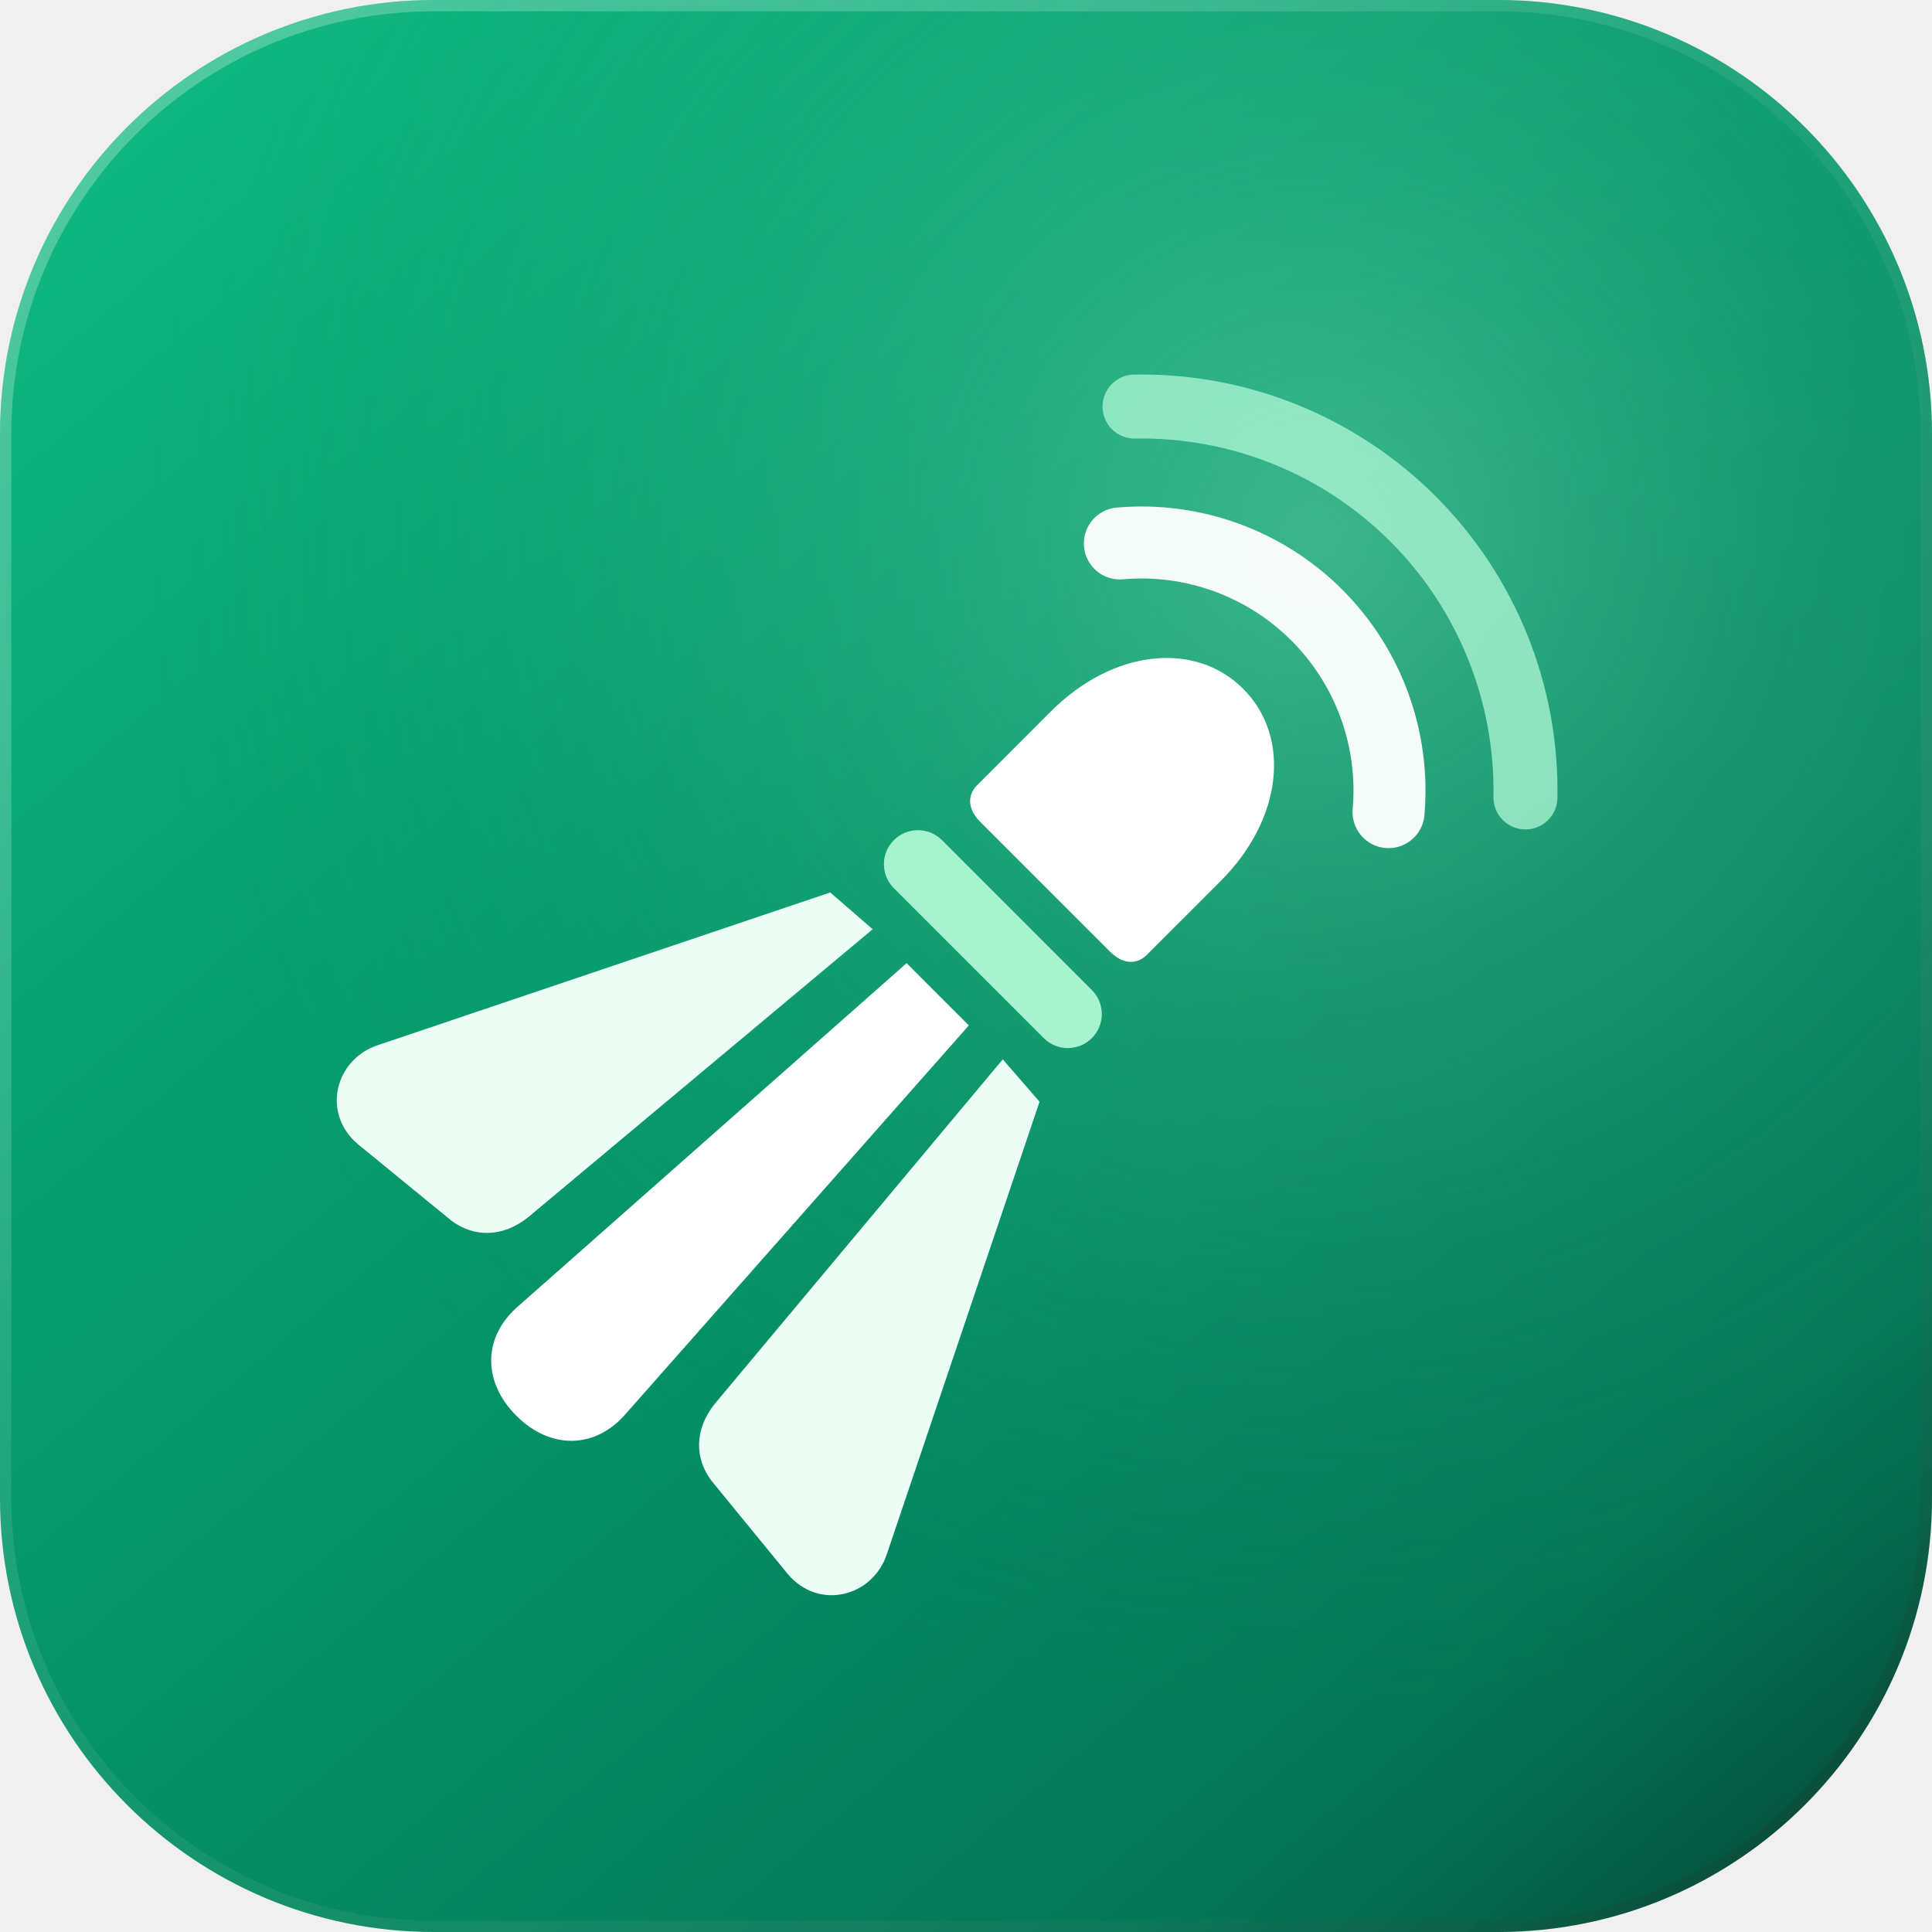
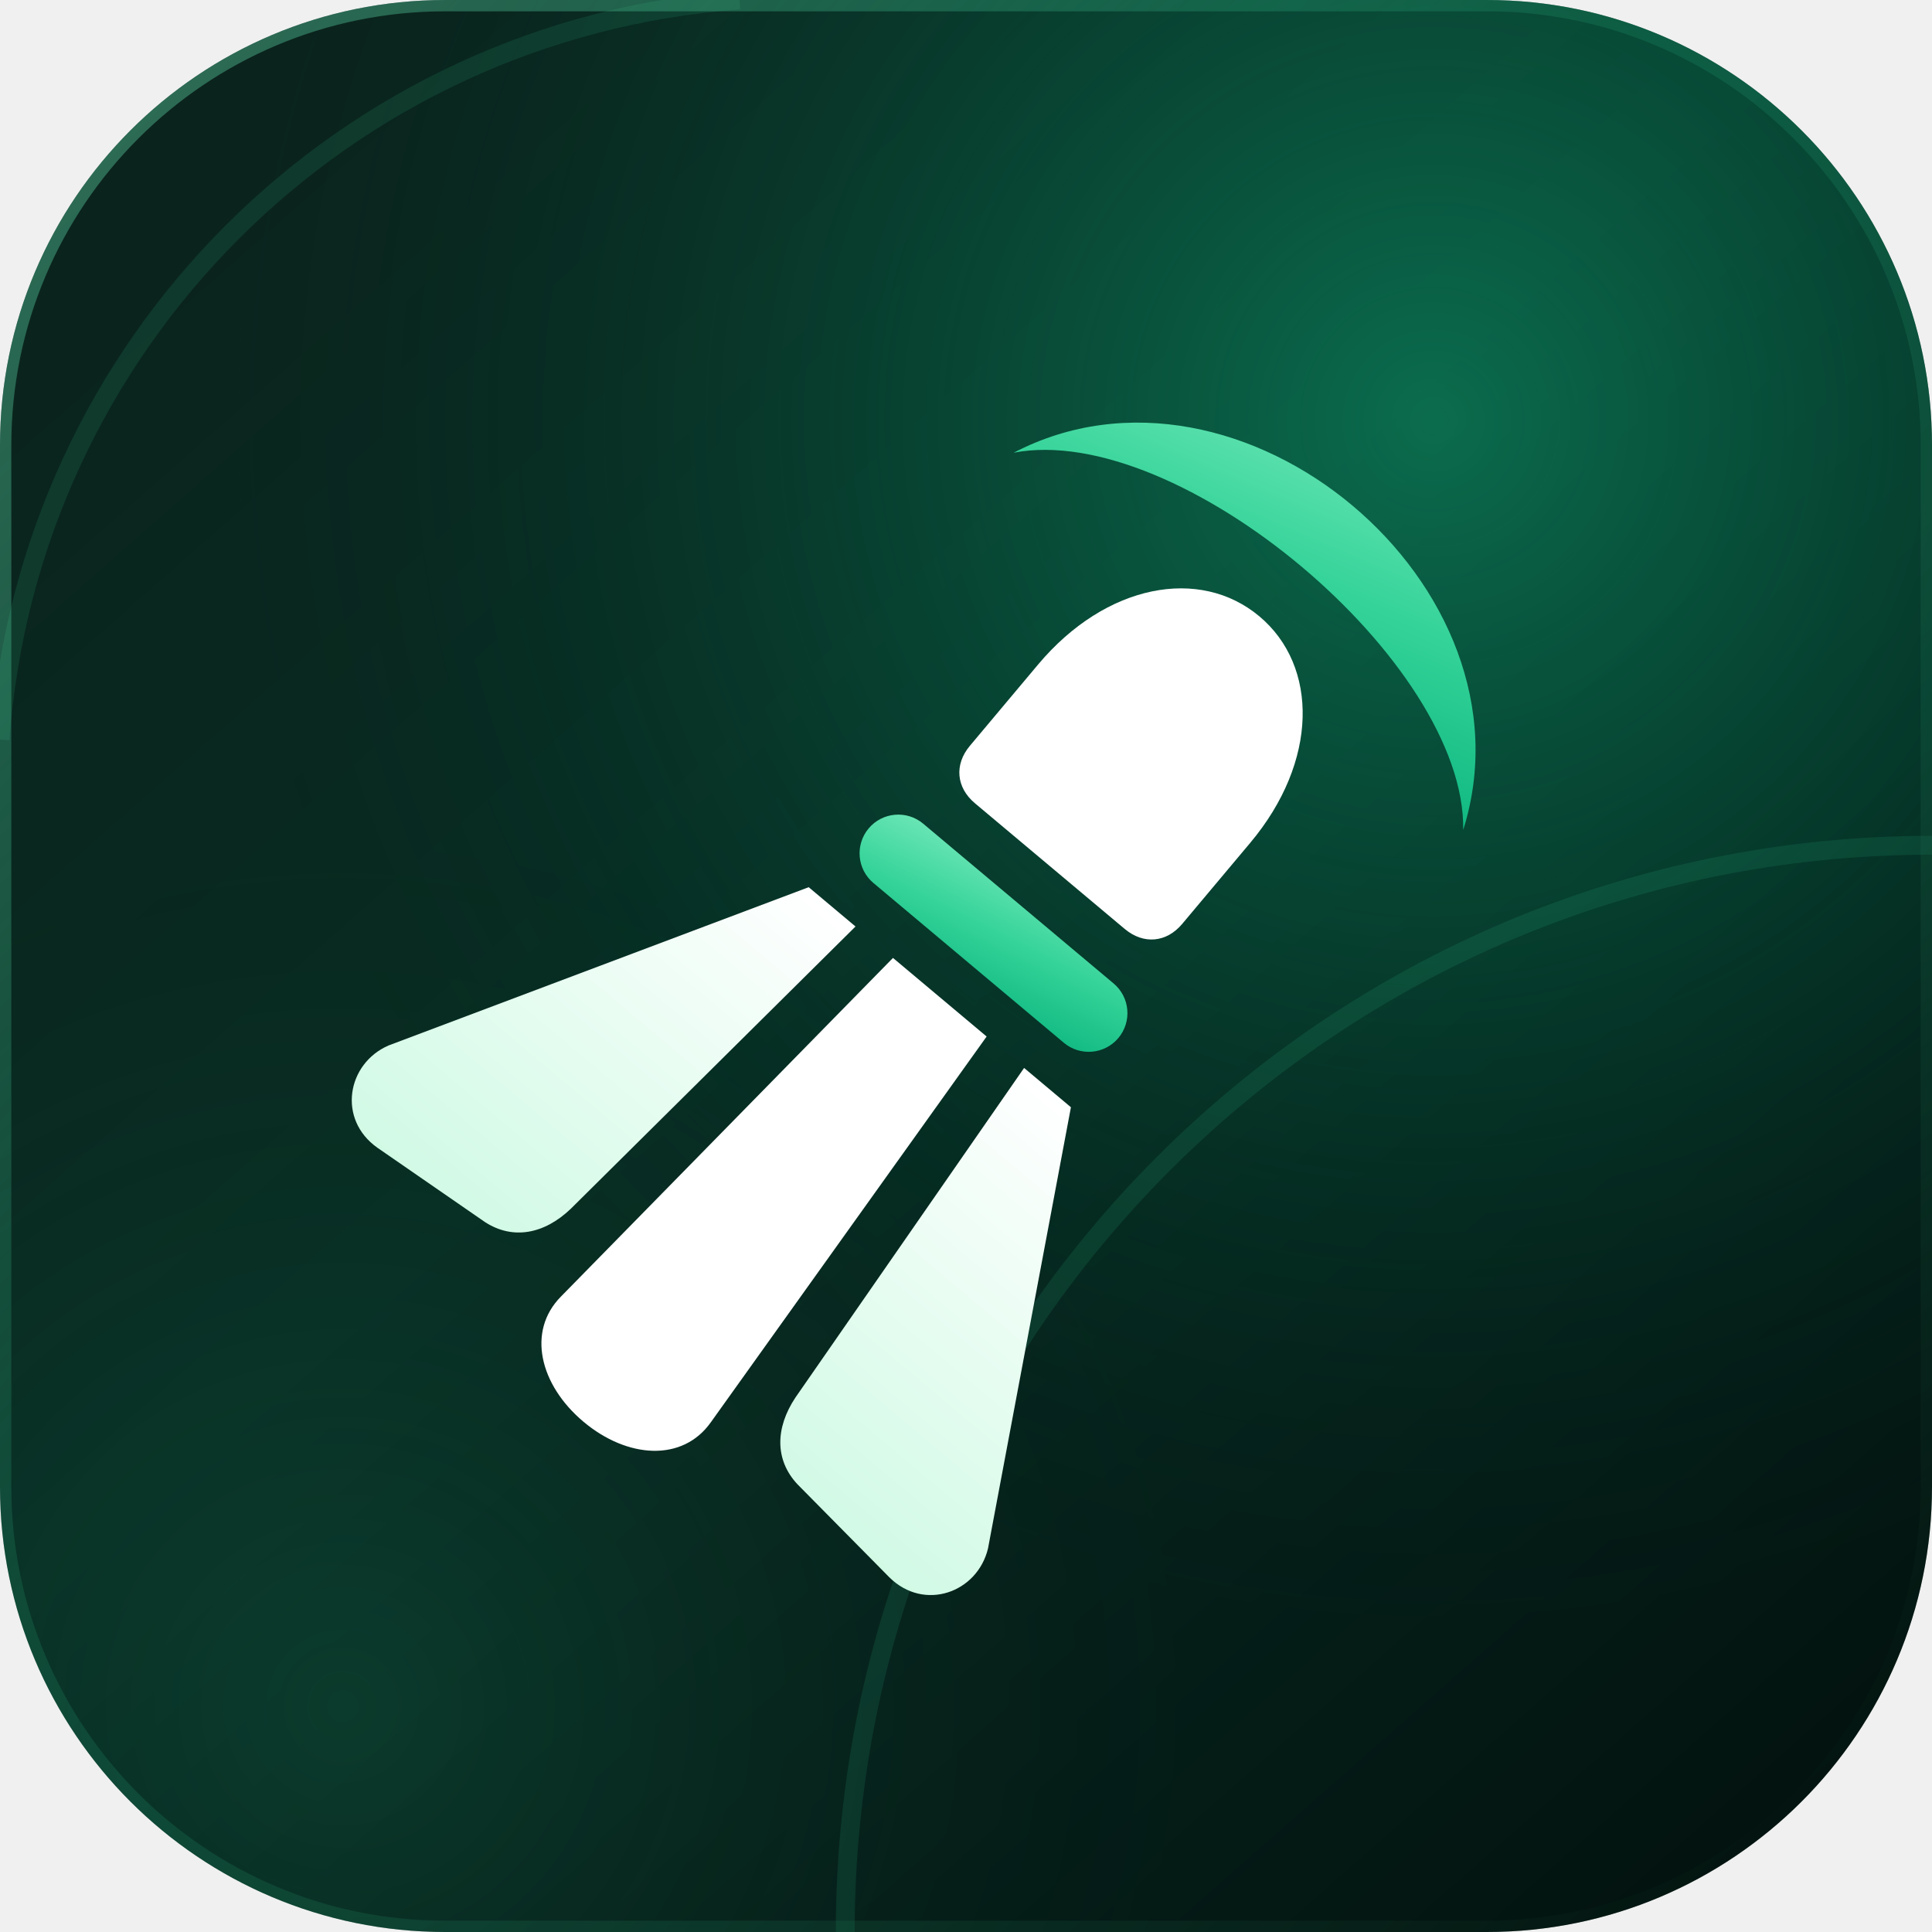
<svg xmlns="http://www.w3.org/2000/svg" viewBox="0 0 512 512">
  <defs>
-     <linearGradient id="cp-bg" x1="0.08" y1="0" x2="0.92" y2="1">
-       <stop offset="0%" stop-color="#10b981" />
-       <stop offset="46%" stop-color="#059669" />
-       <stop offset="84%" stop-color="#047857" />
-       <stop offset="100%" stop-color="#064e3b" />
+     <linearGradient id="cp-bg" x1="0.06" y1="0" x2="0.94" y2="1">
+       <stop offset="0%" stop-color="#0b221c" />
+       <stop offset="44%" stop-color="#072c22" />
+       <stop offset="82%" stop-color="#041a15" />
+       <stop offset="100%" stop-color="#03110e" />
    </linearGradient>
-     <radialGradient id="cp-gl" cx="68%" cy="28%" r="60%">
-       <stop offset="0%" stop-color="#a7f3d0" stop-opacity="0.34" />
-       <stop offset="100%" stop-color="#059669" stop-opacity="0" />
+     <radialGradient id="cp-gl" cx="74%" cy="22%" r="64%">
+       <stop offset="0%" stop-color="#10b981" stop-opacity="0.46" />
+       <stop offset="52%" stop-color="#059669" stop-opacity="0.16" />
+       <stop offset="100%" stop-color="#041a15" stop-opacity="0" />
    </radialGradient>
+     <radialGradient id="cp-gl2" cx="18%" cy="88%" r="48%">
+       <stop offset="0%" stop-color="#34d399" stop-opacity="0.12" />
+       <stop offset="100%" stop-color="#03110e" stop-opacity="0" />
+     </radialGradient>
+     <linearGradient id="cp-ac" x1="0" y1="0" x2="1" y2="1">
+       <stop offset="0%" stop-color="#6ee7b7" />
+       <stop offset="50%" stop-color="#34d399" />
+       <stop offset="100%" stop-color="#10b981" />
+     </linearGradient>
+     <linearGradient id="cp-ft" x1="0" y1="0" x2="0" y2="1">
+       <stop offset="0%" stop-color="#ffffff" />
+       <stop offset="100%" stop-color="#d1fae5" />
+     </linearGradient>
    <linearGradient id="cp-rim" x1="0" y1="0" x2="1" y2="1">
-       <stop offset="0%" stop-color="#ffffff" stop-opacity="0.30" />
-       <stop offset="50%" stop-color="#ffffff" stop-opacity="0.06" />
-       <stop offset="100%" stop-color="#000000" stop-opacity="0.16" />
+       <stop offset="0%" stop-color="#6ee7b7" stop-opacity="0.42" />
+       <stop offset="42%" stop-color="#34d399" stop-opacity="0.14" />
+       <stop offset="100%" stop-color="#000000" stop-opacity="0.32" />
    </linearGradient>
    <clipPath id="cp-cl">
-       <rect width="512" height="512" rx="115" />
+       <rect width="512" height="512" rx="118" />
    </clipPath>
  </defs>
  <g clip-path="url(#cp-cl)">
    <rect width="512" height="512" fill="url(#cp-bg)" />
    <rect width="512" height="512" fill="url(#cp-gl)" />
-     <rect x="1.5" y="1.5" width="509" height="509" rx="113.5" fill="none" stroke="url(#cp-rim)" stroke-width="3" />
-     <g transform="translate(256 256) rotate(45) scale(1.06) translate(0 -10)">
-       <g fill="none" stroke-linecap="round">
-         <path d="M -47.5 -91.9 A 62 62 0 0 1 47.5 -91.9" stroke="#ffffff" stroke-width="18" stroke-opacity="0.95" />
-         <path d="M -69.1 -118.7 A 96 96 0 0 1 69.1 -118.7" stroke="#a7f3d0" stroke-width="16" stroke-opacity="0.8" />
-       </g>
-       <g>
-         <path d="M -30 -24 L -30 -50 C -30 -72 -17 -88 0 -88 C 17 -88 30 -72 30 -50 L 30 -24 C 30 -20 27 -18 23 -18 L -23 -18 C -27 -18 -30 -20 -30 -24 Z" fill="#ffffff" />
-         <rect x="-35" y="-8" width="70" height="17" rx="8.5" fill="#a7f3d0" />
-         <path d="M -37 21 L -90 128 C -95 138 -88 150 -76 149 L -46 146 C -39 145 -34 140 -33 132 L -23 20 Z" fill="#ecfdf5" />
-         <path d="M 37 21 L 90 128 C 95 138 88 150 76 149 L 46 146 C 39 145 34 140 33 132 L 23 20 Z" fill="#ecfdf5" />
-         <path d="M -11 20 L -19 149 C -20 161 -12 169 0 169 C 12 169 20 161 19 149 L 11 20 Z" fill="#ffffff" />
-       </g>
+     <rect width="512" height="512" fill="url(#cp-gl2)" />
+     <g fill="none" stroke="#34d399" stroke-opacity="0.12" stroke-width="5">
+       <path d="M 224 512 A 288 288 0 0 1 512 224" />
+       <path d="M 0 196 A 212 212 0 0 1 196 0" />
+     </g>
+     <rect x="1.5" y="1.5" width="509" height="509" rx="116.5" fill="none" stroke="url(#cp-rim)" stroke-width="3" />
+     <g transform="translate(256 256) rotate(40) scale(1.08) translate(0 -20)">
+       <path d="M -72 -84 C -48 -142 48 -142 72 -84 C 46 -116 -46 -116 -72 -84 Z" fill="url(#cp-ac)" />
+       <path d="M -34 -22 L -34 -48 C -34 -74 -19 -92 0 -92 C 19 -92 34 -74 34 -48 L 34 -22 C 34 -16 30 -12 24 -12 L -24 -12 C -30 -12 -34 -16 -34 -22 Z" fill="#ffffff" />
+       <rect x="-40" y="0" width="80" height="19" rx="9.5" fill="url(#cp-ac)" />
+       <path d="M -42 30 L -96 126 C -101 136 -94 148 -82 147 L -50 144 C -42 143 -37 137 -36 128 L -27 30 Z" fill="url(#cp-ft)" />
+       <path d="M 42 30 L 96 126 C 101 136 94 148 82 147 L 50 144 C 42 143 37 137 36 128 L 27 30 Z" fill="url(#cp-ft)" />
+       <path d="M -15 30 L -24 146 C -25 158 -14 166 0 166 C 14 166 25 158 24 146 L 15 30 Z" fill="#ffffff" />
    </g>
  </g>
</svg>
